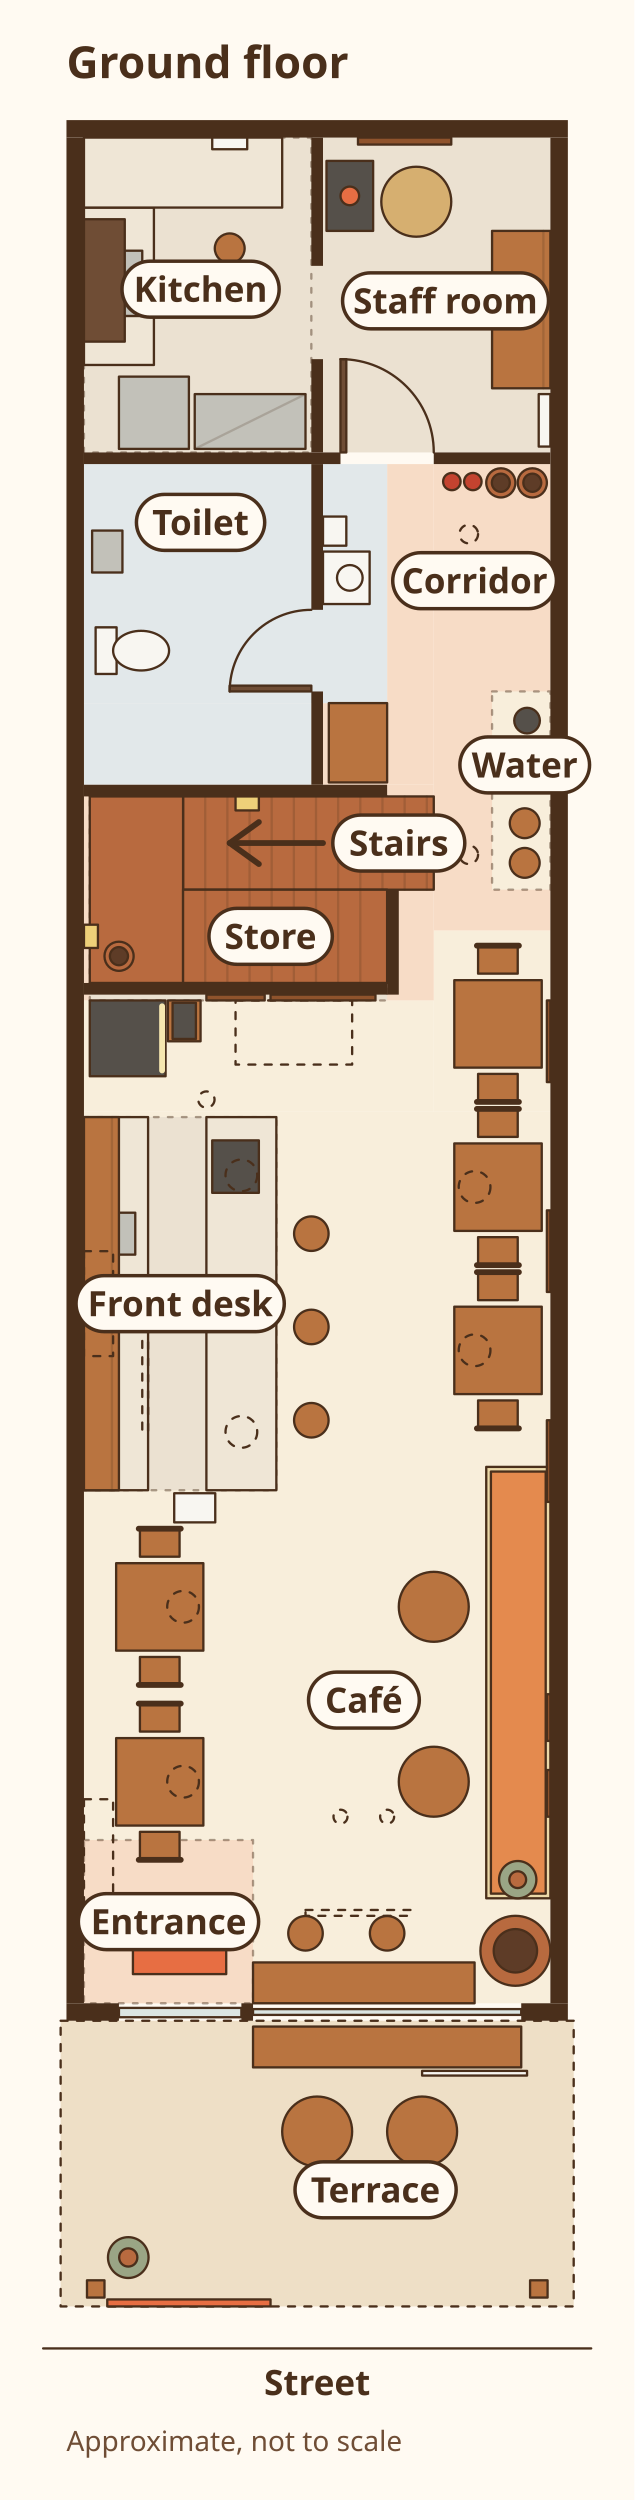
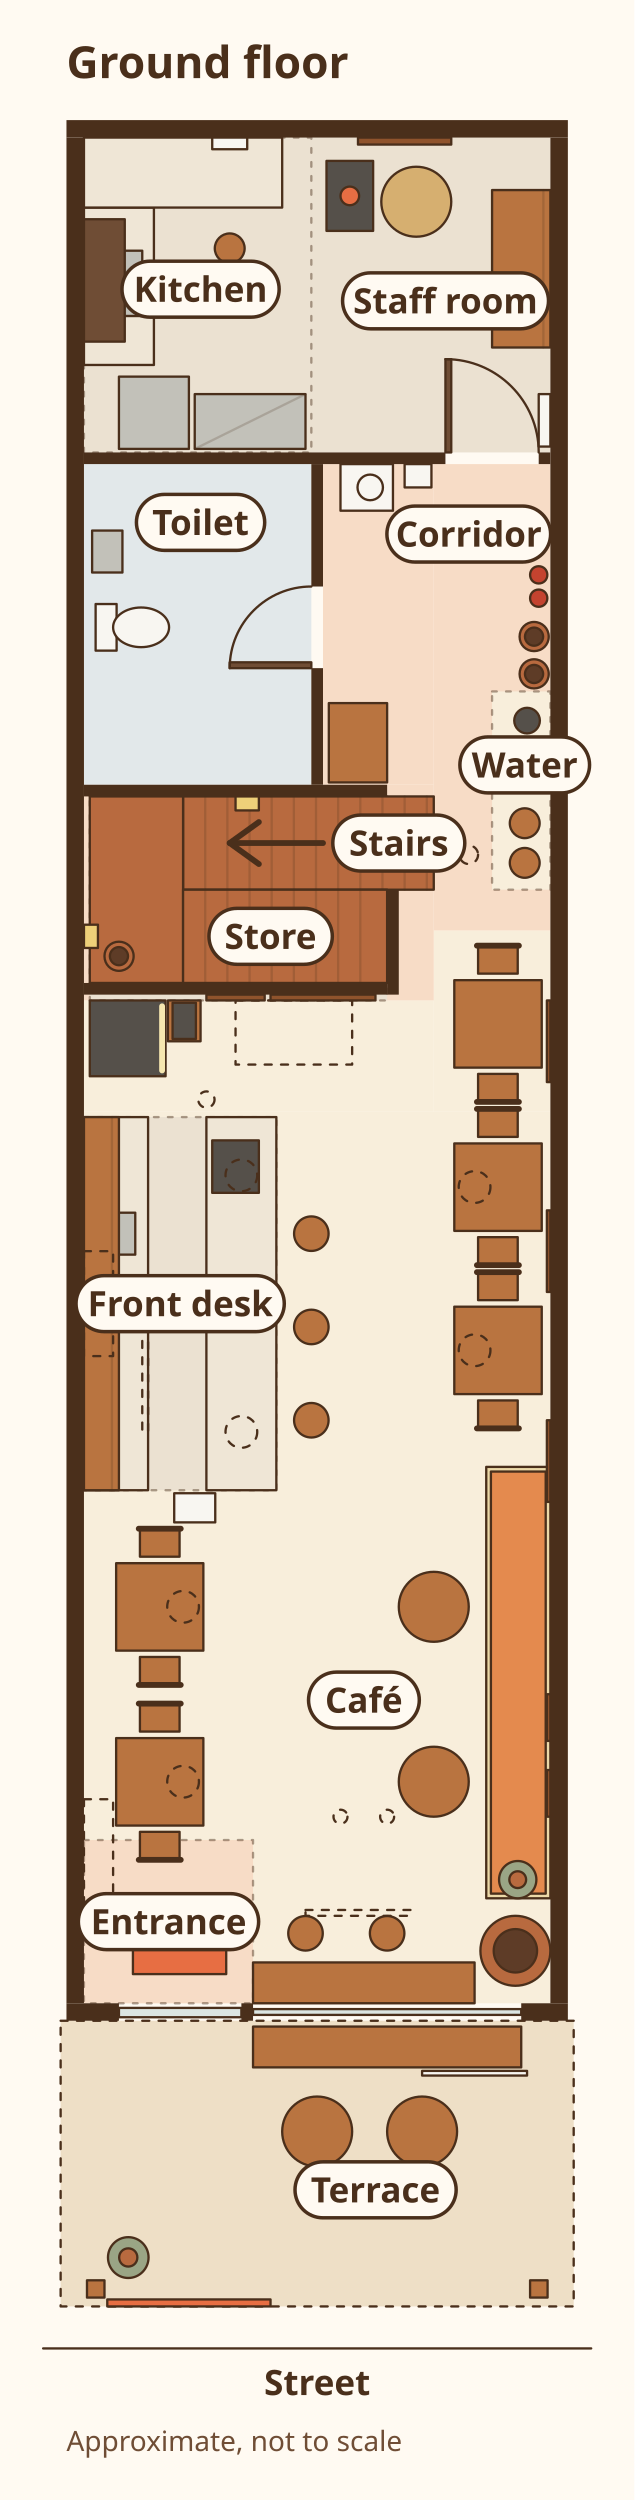
<svg xmlns="http://www.w3.org/2000/svg" class="hj-auto" viewBox="-36 -59 272 1072" width="272" height="1072" role="img" aria-labelledby="title desc">
  <style>.hj-auto{stroke:#4a2f1b;stroke-width:1;stroke-linecap:round;stroke-linejoin:round}.hj-auto path{vector-effect:non-scaling-stroke}.hj-auto text{stroke:none;font-family:Figtree,"Noto Sans Lao",system-ui,sans-serif}.hj-auto .b{fill:none;stroke-width:2.5}.hj-auto .dl{fill:none;stroke-dasharray:3 4}.hj-auto .h{stroke-width:1}.hj-auto .lb{fill:#fffaf2;stroke-width:1.5}.hj-auto .lc{fill:#6f4d35;font-size:12px}.hj-auto .ls{fill:#4a2f1b;font-size:12px;font-weight:600}.hj-auto .lt{fill:#4a2f1b;font-size:19px;font-weight:600}.hj-auto .lx{fill:#4a2f1b;font-size:15px;font-weight:600}.hj-auto .n{fill:none}.hj-auto .ns{stroke:none}.hj-auto .sd{fill:none;stroke-opacity:.45;stroke-dasharray:2 4}.hj-auto .tg{fill:none;stroke-opacity:.2}.hj-auto .wf{fill:#4a2f1b;stroke:none}.hj-auto .bm0{fill:#d6af70}.hj-auto .br0{fill:#6f4d35}.hj-auto .cs0{fill:#e48a4e}.hj-auto .dk0{fill:#55504a}.hj-auto .gl0{fill:#dbe5e2}.hj-auto .ja0{fill:#e76e43}.hj-auto .kfg{stroke:#f6e7b0}.hj-auto .la0{fill:#eed079}.hj-auto .pa0{fill:#fffaf2}.hj-auto .pl0{fill:#ecd9a8}.hj-auto .rd0{fill:#c4432f}.hj-auto .sg0{fill:#9aa585}.hj-auto .sh0{fill:#5e3c27}.hj-auto .sl0{fill:#c2c1b9}.hj-auto .t-outside{fill:#eedfc6}.hj-auto .t-path{fill:#f7dcc6}.hj-auto .t-shared{fill:#f8eedb}.hj-auto .t-staff{fill:#ebe1d1}.hj-auto .t-wash{fill:#e2e8ea}.hj-auto .tc0{fill:#b86a3f}.hj-auto .ti0{fill:#efe6d6}.hj-auto .wd0{fill:#b97440}.hj-auto .wh0{fill:#f8f6f1}.hj-auto .wk0{fill:#8f532c}@media (prefers-color-scheme:dark){.hj-auto{stroke:#dccdb6}.hj-auto .lb{fill:#2c1e13}.hj-auto .lc{fill:#cbb89c}.hj-auto .ls{fill:#f1e4cf}.hj-auto .lt{fill:#f1e4cf}.hj-auto .lx{fill:#f1e4cf}.hj-auto .wf{fill:#dccdb6}.hj-auto .bm0{fill:#806139}.hj-auto .br0{fill:#8a6444}.hj-auto .cs0{fill:#a3582f}.hj-auto .dk0{fill:#29251f}.hj-auto .gl0{fill:#e2b25a}.hj-auto .ja0{fill:#d0623a}.hj-auto .kfg{stroke:#eed079}.hj-auto .la0{fill:#f2d98a}.hj-auto .pa0{fill:#3a2b1f}.hj-auto .pl0{fill:#4a3423}.hj-auto .rd0{fill:#93301f}.hj-auto .sg0{fill:#6f7a60}.hj-auto .sh0{fill:#1b130d}.hj-auto .sl0{fill:#6a6862}.hj-auto .t-outside{fill:#2a221b}.hj-auto .t-path{fill:#40291b}.hj-auto .t-shared{fill:#33281d}.hj-auto .t-staff{fill:#2f271f}.hj-auto .t-wash{fill:#36302b}.hj-auto .tc0{fill:#8f5334}.hj-auto .ti0{fill:#4d4034}.hj-auto .wd0{fill:#7d4526}.hj-auto .wh0{fill:#5f5a54}.hj-auto .wk0{fill:#5e3219}}</style>
  <path class="pa0 ns" d="M-36 -59L236 -59L236 1013L-36 1013Z" />
  <g id="floor-ground" data-floor="ground" data-level="0">
    <g id="area-terrace" data-area="terrace" data-kind="outside">
      <path class="t-outside ns" d="M-10 807.5L210 807.5L210 930L-10 930Z" />
    </g>
    <g id="area-cafe" data-area="cafe" data-kind="shared">
      <path class="t-shared ns" d="M0 417.5L200 417.5L200 800L0 800Z" />
      <path class="t-shared ns" d="M0 370L150 370L150 417.5L0 417.5Z" />
      <path class="t-shared ns" d="M150 340L200 340L200 417.5L150 417.5Z" />
    </g>
    <g id="area-stairs-ground" data-area="stairs-ground" data-kind="path">
      <path class="t-path ns" d="M0 277.5L150 277.5L150 370L0 370Z" />
    </g>
    <g id="area-corridor" data-area="corridor" data-kind="path">
      <path class="t-path ns" d="M150 140L200 140L200 340L150 340Z" />
-       <path class="t-path ns" d="M130 140L150 140L150 277.5L130 277.5Z" />
-       <path class="t-path ns" d="M102.5 242.5L130 242.5L130 277.5L102.5 277.5Z" />
+       <path class="t-path ns" d="M102.5 140L150 140L150 277.5L102.5 277.5Z" />
    </g>
    <g id="area-toilet-ground" data-area="toilet-ground" data-kind="wash">
-       <path class="t-wash ns" d="M0 140L130 140L130 242.5L0 242.5Z" />
-       <path class="t-wash ns" d="M0 242.5L97.5 242.5L97.5 277.5L0 277.5Z" />
+       <path class="t-wash ns" d="M0 140L97.5 140L97.5 277.5L0 277.5Z" />
    </g>
    <g id="area-staff-kitchen" data-area="staff-kitchen" data-kind="staff">
      <path class="t-staff ns" d="M0 0L200 0L200 135L0 135Z" />
    </g>
    <g id="area-entrance" data-area="entrance" data-kind="path" data-parent="cafe">
      <path class="t-path ns" d="M0 730L72.5 730L72.5 800L0 800Z" />
      <path class="sd" d="M0 730L72.5 730L72.5 800L0 800Z" />
    </g>
    <g id="area-desk" data-area="desk" data-kind="staff" data-parent="cafe">
      <path class="t-staff ns" d="M0 420L82.5 420L82.5 580L0 580Z" />
      <path class="sd" d="M0 420L82.5 420L82.5 580L0 580Z" />
    </g>
    <g id="area-store-stairs" data-area="store-stairs" data-kind="staff" data-parent="stairs-ground">
      <path class="t-staff ns" d="M2.5 282.5L130 282.5L130 370L2.5 370Z" />
      <path class="sd" d="M2.5 282.5L130 282.5L130 370L2.5 370Z" />
    </g>
    <g id="area-water" data-area="water" data-kind="shared" data-parent="corridor">
      <path class="t-shared ns" d="M175 237.5L200 237.5L200 322.5L175 322.5Z" />
      <path class="sd" d="M175 237.5L200 237.5L200 322.5L175 322.5Z" />
    </g>
    <g id="area-kitchen" data-area="kitchen" data-kind="staff" data-parent="staff-kitchen">
      <path class="t-staff ns" d="M0 0L97.5 0L97.5 135L0 135Z" />
      <path class="sd" d="M0 0L97.5 0L97.5 135L0 135Z" />
    </g>
    <g id="fx-door-front" data-fixture="door" data-area="entrance" data-room="cafe">
      <path class="gl0" d="M15 802L67.5 802L67.5 806L15 806Z" />
    </g>
    <g id="fx-window-front" data-fixture="window" data-area="cafe" data-room="cafe">
      <path class="gl0" d="M72.5 802.5L187.5 802.5L187.5 805L72.5 805Z" />
    </g>
    <g id="fx-post-left" data-fixture="post" data-area="terrace" data-room="terrace">
      <path class="wd0" d="M1.3 918.8L8.8 918.8L8.8 926.2L1.3 926.2Z" />
    </g>
    <g id="fx-post-right" data-fixture="post" data-area="terrace" data-room="terrace">
      <path class="wd0" d="M191.3 918.8L198.8 918.8L198.8 926.2L191.3 926.2Z" />
    </g>
    <g id="fx-bench-terrace" data-fixture="bench" data-area="terrace" data-room="terrace">
      <path class="wd0" d="M72.5 810L187.5 810L187.5 827.5L72.5 827.5Z" />
    </g>
    <g id="fx-table-terrace-1" data-fixture="table-small-round" data-area="terrace" data-room="terrace">
      <path class="wd0" d="M115 855C115 863.3 108.3 870 100 870C91.7 870 85 863.3 85 855C85 846.7 91.7 840 100 840C108.3 840 115 846.7 115 855Z" />
    </g>
    <g id="fx-table-terrace-2" data-fixture="table-small-round" data-area="terrace" data-room="terrace">
      <path class="wd0" d="M160 855C160 863.3 153.3 870 145 870C136.7 870 130 863.3 130 855C130 846.7 136.7 840 145 840C153.3 840 160 846.7 160 855Z" />
    </g>
    <g id="fx-plant-terrace" data-fixture="plant" data-area="terrace" data-room="terrace">
      <path class="sg0" d="M27.7 909C27.7 913.8 23.8 917.8 19 917.8C14.2 917.8 10.3 913.8 10.3 909C10.3 904.2 14.2 900.3 19 900.3C23.8 900.3 27.7 904.2 27.7 909Z" />
      <path class="tc0" d="M22.9 909C22.9 911.2 21.2 912.9 19 912.9C16.8 912.9 15.1 911.2 15.1 909C15.1 906.8 16.8 905.1 19 905.1C21.2 905.1 22.9 906.8 22.9 909Z" />
    </g>
    <g id="fx-doormat" data-fixture="doormat" data-area="entrance" data-room="cafe">
      <path class="ja0" d="M21 762.5L61 762.5L61 787.5L21 787.5Z" />
      <path class="tg" d="M21 775L61 775" />
    </g>
    <g id="fx-window-ledge" data-fixture="window-ledge" data-area="cafe" data-room="cafe">
      <path class="wd0" d="M72.5 782.5L167.5 782.5L167.5 800L72.5 800Z" />
    </g>
    <g id="fx-stool-window-1" data-fixture="stool-low" data-area="cafe" data-room="cafe">
      <path class="wd0" d="M102.4 770C102.4 774.1 99.1 777.4 95 777.4C90.9 777.4 87.6 774.1 87.6 770C87.6 765.9 90.9 762.6 95 762.6C99.1 762.6 102.4 765.9 102.4 770Z" />
    </g>
    <g id="fx-stool-window-2" data-fixture="stool-low" data-area="cafe" data-room="cafe">
      <path class="wd0" d="M137.4 770C137.4 774.1 134.1 777.4 130 777.4C125.9 777.4 122.6 774.1 122.6 770C122.6 765.9 125.9 762.6 130 762.6C134.1 762.6 137.4 765.9 137.4 770Z" />
    </g>
    <g id="fx-table-1" data-fixture="table" data-area="cafe" data-room="cafe">
      <path class="wd0" d="M13.8 686.3L51.2 686.3L51.2 723.8L13.8 723.8Z" />
    </g>
    <g id="fx-table-2" data-fixture="table" data-area="cafe" data-room="cafe">
      <path class="wd0" d="M13.8 611.3L51.2 611.3L51.2 648.8L13.8 648.8Z" />
    </g>
    <g id="fx-table-3" data-fixture="table" data-area="cafe" data-room="cafe">
      <path class="wd0" d="M158.8 501.3L196.3 501.3L196.3 538.8L158.8 538.8Z" />
    </g>
    <g id="fx-table-4" data-fixture="table" data-area="cafe" data-room="cafe">
      <path class="wd0" d="M158.8 431.3L196.3 431.3L196.3 468.8L158.8 468.8Z" />
    </g>
    <g id="fx-table-5" data-fixture="table" data-area="cafe" data-room="cafe">
      <path class="wd0" d="M158.8 361.3L196.3 361.3L196.3 398.8L158.8 398.8Z" />
    </g>
    <g id="fx-chair-1" data-fixture="chair" data-area="cafe" data-room="cafe">
      <path class="wd0" d="M24 726.5L41 726.5L41 738.5L24 738.5Z" />
      <path class="b n" d="M23.5 738.5L41.5 738.5" />
    </g>
    <g id="fx-chair-2" data-fixture="chair" data-area="cafe" data-room="cafe">
      <path class="wd0" d="M24 671.5L41 671.5L41 683.5L24 683.5Z" />
      <path class="b n" d="M23.5 671.5L41.5 671.5" />
    </g>
    <g id="fx-chair-3" data-fixture="chair" data-area="cafe" data-room="cafe">
      <path class="wd0" d="M24 651.5L41 651.5L41 663.5L24 663.5Z" />
      <path class="b n" d="M23.5 663.5L41.5 663.5" />
    </g>
    <g id="fx-chair-4" data-fixture="chair" data-area="cafe" data-room="cafe">
      <path class="wd0" d="M24 596.5L41 596.5L41 608.5L24 608.5Z" />
      <path class="b n" d="M23.5 596.5L41.5 596.5" />
    </g>
    <g id="fx-chair-5" data-fixture="chair" data-area="cafe" data-room="cafe">
      <path class="wd0" d="M169 541.5L186 541.5L186 553.5L169 553.5Z" />
      <path class="b n" d="M168.5 553.5L186.5 553.5" />
    </g>
    <g id="fx-chair-6" data-fixture="chair" data-area="cafe" data-room="cafe">
      <path class="wd0" d="M169 486.5L186 486.5L186 498.5L169 498.5Z" />
      <path class="b n" d="M168.5 486.5L186.5 486.5" />
    </g>
    <g id="fx-chair-7" data-fixture="chair" data-area="cafe" data-room="cafe">
      <path class="wd0" d="M169 471.5L186 471.5L186 483.5L169 483.5Z" />
      <path class="b n" d="M168.5 483.5L186.5 483.5" />
    </g>
    <g id="fx-chair-8" data-fixture="chair" data-area="cafe" data-room="cafe">
      <path class="wd0" d="M169 416.5L186 416.5L186 428.5L169 428.5Z" />
      <path class="b n" d="M168.5 416.5L186.5 416.5" />
    </g>
    <g id="fx-chair-9" data-fixture="chair" data-area="cafe" data-room="cafe">
      <path class="wd0" d="M169 401.5L186 401.5L186 413.5L169 413.5Z" />
      <path class="b n" d="M168.5 413.5L186.5 413.5" />
    </g>
    <g id="fx-chair-10" data-fixture="chair" data-area="cafe" data-room="cafe">
      <path class="wd0" d="M169 346.5L186 346.5L186 358.5L169 358.5Z" />
      <path class="b n" d="M168.5 346.5L186.5 346.5" />
    </g>
    <g id="fx-bench-seat" data-fixture="bench-seat" data-area="cafe" data-room="cafe">
      <path class="pl0" d="M172.5 570L200 570L200 755L172.5 755Z" />
      <path class="cs0" d="M174.5 572L198 572L198 753L174.5 753Z" />
    </g>
    <g id="fx-table-tall-1" data-fixture="table-tall-round" data-area="cafe" data-room="cafe">
      <path class="wd0" d="M165 705C165 713.3 158.3 720 150 720C141.7 720 135 713.3 135 705C135 696.7 141.7 690 150 690C158.3 690 165 696.7 165 705Z" />
    </g>
    <g id="fx-table-tall-2" data-fixture="table-tall-round" data-area="cafe" data-room="cafe">
      <path class="wd0" d="M165 630C165 638.3 158.3 645 150 645C141.7 645 135 638.3 135 630C135 621.7 141.7 615 150 615C158.3 615 165 621.7 165 630Z" />
    </g>
    <g id="fx-jar-big" data-fixture="jar-big" data-area="cafe" data-room="cafe">
      <path class="tc0" d="M200 777.5C200 785.8 193.3 792.5 185 792.5C176.7 792.5 170 785.8 170 777.5C170 769.2 176.7 762.5 185 762.5C193.3 762.5 200 769.2 200 777.5Z" />
      <path class="sh0" d="M194.3 777.5C194.3 782.6 190.1 786.8 185 786.8C179.9 786.8 175.7 782.6 175.7 777.5C175.7 772.4 179.9 768.2 185 768.2C190.1 768.2 194.3 772.4 194.3 777.5Z" />
    </g>
    <g id="fx-plant-cafe" data-fixture="plant" data-area="cafe" data-room="cafe">
      <path class="sg0" d="M194 747C194 751.4 190.4 755 186 755C181.6 755 178 751.4 178 747C178 742.6 181.6 739 186 739C190.4 739 194 742.6 194 747Z" />
      <path class="tc0" d="M189.6 747C189.6 749 188 750.6 186 750.6C184 750.6 182.4 749 182.4 747C182.4 745 184 743.4 186 743.4C188 743.4 189.6 745 189.6 747Z" />
    </g>
    <g id="fx-counter" data-fixture="counter" data-area="desk" data-room="cafe">
      <path class="ti0" d="M52.5 420L82.5 420L82.5 580L52.5 580Z" />
    </g>
    <g id="fx-back-counter" data-fixture="back-counter" data-area="desk" data-room="cafe">
      <path class="ti0" d="M0 420L27.5 420L27.5 580L0 580Z" />
    </g>
    <g id="fx-sink-bar" data-fixture="sink" data-area="desk" data-room="cafe">
      <path class="sl0" d="M6 461L22 461L22 479L6 479Z" />
    </g>
    <g id="fx-coffee-machine" data-fixture="coffee-machine" data-area="desk" data-room="cafe">
      <path class="dk0" d="M55 430L75 430L75 452.5L55 452.5Z" />
    </g>
    <g id="fx-shelves" data-fixture="shelves" data-area="desk" data-room="cafe">
      <path class="wd0" d="M0 420L15 420L15 580L0 580Z" />
      <path class="tg" d="M12 580L12 420" />
    </g>
    <g id="fx-stool-bar-1" data-fixture="stool-bar" data-area="cafe" data-room="cafe">
      <path class="wd0" d="M104.9 550C104.9 554.1 101.6 557.4 97.5 557.4C93.4 557.4 90.1 554.1 90.1 550C90.1 545.9 93.4 542.6 97.5 542.6C101.6 542.6 104.9 545.9 104.9 550Z" />
    </g>
    <g id="fx-stool-bar-2" data-fixture="stool-bar" data-area="cafe" data-room="cafe">
      <path class="wd0" d="M104.9 510C104.9 514.1 101.6 517.4 97.5 517.4C93.4 517.4 90.1 514.1 90.1 510C90.1 505.9 93.4 502.6 97.5 502.6C101.6 502.6 104.9 505.9 104.9 510Z" />
    </g>
    <g id="fx-stool-bar-3" data-fixture="stool-bar" data-area="cafe" data-room="cafe">
      <path class="wd0" d="M104.9 470C104.9 474.1 101.6 477.4 97.5 477.4C93.4 477.4 90.1 474.1 90.1 470C90.1 465.9 93.4 462.6 97.5 462.6C101.6 462.6 104.9 465.9 104.9 470Z" />
    </g>
    <g id="fx-fridge-drinks" data-fixture="fridge-drinks" data-area="cafe" data-room="cafe">
      <path class="dk0" d="M2.5 370L35 370L35 402.5L2.5 402.5Z" />
      <path class="b n kfg" d="M33.5 400L33.5 372.5" />
    </g>
    <g id="fx-printer" data-fixture="printer" data-area="cafe" data-room="cafe">
      <path class="wd0" d="M36 370L50 370L50 387.5L36 387.5Z" />
      <path class="dk0" d="M38 371L48 371L48 386.5L38 386.5Z" />
    </g>
    <g id="fx-dehumidifier" data-fixture="dehumidifier" data-area="cafe" data-room="cafe">
      <path class="wh0" d="M38.7 581.3L56.3 581.3L56.3 593.8L38.7 593.8Z" />
    </g>
    <g id="fx-luggage-space" data-fixture="luggage-space" data-area="cafe" data-room="cafe">
      <path class="dl" d="M65 370L115 370L115 397.5L65 397.5Z" />
    </g>
    <g id="fx-stairs-up" data-fixture="stairs" data-area="stairs-ground" data-room="stairs-ground">
      <path class="tc0" d="M42.5 282.5L150 282.5L150 322.5L42.5 322.5Z" />
      <path class="tg" d="M52 322.5L52 282.5M61.5 322.5L61.5 282.5M71 322.5L71 282.5M80.5 322.5L80.5 282.5M90 322.5L90 282.5M99.5 322.5L99.5 282.5M109 322.5L109 282.5M118.5 322.5L118.5 282.5M128 322.5L128 282.5M137.5 322.5L137.5 282.5M147 322.5L147 282.5" />
      <path class="b n" d="M102.5 302.5L62.5 302.5" />
      <path class="b n" d="M75 311.5L62.5 302.5L75 293.5" />
      <text class="ls" x="120" y="306.4" text-anchor="middle" textLength="13.2" lengthAdjust="spacingAndGlyphs">Up</text>
    </g>
    <g id="fx-stairs-landing" data-fixture="stairs" data-area="stairs-ground" data-room="stairs-ground">
      <path class="tc0" d="M2.5 282.5L42.5 282.5L42.5 362.5L2.5 362.5Z" />
    </g>
    <g id="fx-stairs-up-2" data-fixture="stairs" data-area="stairs-ground" data-room="stairs-ground">
      <path class="tc0" d="M42.5 322.5L130 322.5L130 362.5L42.5 362.5Z" />
      <path class="tg" d="M52 362.5L52 322.5M61.5 362.5L61.5 322.5M71 362.5L71 322.5M80.5 362.5L80.5 322.5M90 362.5L90 322.5M99.5 362.5L99.5 322.5M109 362.5L109 322.5M118.5 362.5L118.5 322.5" />
    </g>
    <g id="fx-door-store" data-fixture="door-panel" data-label="Staff Only" data-area="store-stairs" data-room="stairs-ground">
      <path class="wk0" d="M52.5 367.5L77.5 367.5L77.5 370L52.5 370Z" />
    </g>
    <g id="fx-doors-store" data-fixture="door-panel" data-area="store-stairs" data-room="stairs-ground">
      <path class="wk0" d="M80 367.5L125 367.5L125 370L80 370Z" />
    </g>
    <g id="fx-cupboard-corridor" data-fixture="cupboard" data-area="corridor" data-room="corridor">
      <path class="wd0" d="M105 242.5L130 242.5L130 276.5L105 276.5Z" />
    </g>
    <g id="fx-water-dispenser" data-fixture="water-dispenser" data-area="water" data-room="corridor">
      <path class="sl0" d="M180.3 260.3L197.7 260.3L197.7 277.8L180.3 277.8Z" />
      <path class="bm0" d="M196 269C196 272.9 192.9 276 189 276C185.1 276 182 272.9 182 269C182 265.1 185.1 262 189 262C192.9 262 196 265.1 196 269Z" />
    </g>
    <g id="fx-stool-water-1" data-fixture="stool-low" data-area="water" data-room="corridor">
      <path class="wd0" d="M195.4 311C195.4 314.5 192.5 317.4 189 317.4C185.5 317.4 182.6 314.5 182.6 311C182.6 307.5 185.5 304.6 189 304.6C192.5 304.6 195.4 307.5 195.4 311Z" />
    </g>
    <g id="fx-stool-water-2" data-fixture="stool-low" data-area="water" data-room="corridor">
      <path class="wd0" d="M195.4 294C195.4 297.5 192.5 300.4 189 300.4C185.5 300.4 182.6 297.5 182.6 294C182.6 290.5 185.5 287.6 189 287.6C192.5 287.6 195.4 290.5 195.4 294Z" />
    </g>
    <g id="fx-bin-water" data-fixture="bin" data-area="water" data-room="corridor">
      <path class="dk0" d="M195.5 250C195.5 253 193 255.5 190 255.5C187 255.5 184.5 253 184.5 250C184.5 247 187 244.5 190 244.5C193 244.5 195.5 247 195.5 250Z" />
    </g>
+     <g id="fx-jar-clay-1" data-fixture="jar-clay" data-area="corridor" data-room="corridor">
+       <path class="tc0" d="M199.3 230C199.3 233.5 196.5 236.2 193 236.2C189.5 236.2 186.8 233.5 186.8 230C186.8 226.5 189.5 223.7 193 223.7C196.5 223.7 199.3 226.5 199.3 230Z" />
+       <path class="sh0" d="M196.9 230C196.9 232.1 195.1 233.9 193 233.9C190.9 233.9 189.1 232.1 189.1 230C189.1 227.9 190.9 226.1 193 226.1C195.1 226.1 196.9 227.9 196.9 230Z" />
+     </g>
+     <g id="fx-jar-clay-2" data-fixture="jar-clay" data-area="corridor" data-room="corridor">
+       <path class="tc0" d="M199.3 214C199.3 217.5 196.5 220.2 193 220.2C189.5 220.2 186.8 217.5 186.8 214C186.8 210.5 189.5 207.7 193 207.7C196.5 207.7 199.3 210.5 199.3 214Z" />
+       <path class="sh0" d="M196.9 214C196.9 216.1 195.1 217.9 193 217.9C190.9 217.9 189.1 216.1 189.1 214C189.1 211.9 190.9 210.1 193 210.1C195.1 210.1 196.9 211.9 196.9 214Z" />
+     </g>
    <g id="fx-extinguisher-1" data-fixture="extinguisher" data-area="corridor" data-room="corridor">
-       <path class="rd0" d="M161.5 147.5C161.5 149.6 159.8 151.2 157.8 151.2C155.7 151.2 154 149.6 154 147.5C154 145.4 155.7 143.8 157.8 143.8C159.8 143.8 161.5 145.4 161.5 147.5Z" />
+       <path class="rd0" d="M198.7 197.5C198.7 199.6 197.1 201.2 195 201.2C192.9 201.2 191.3 199.6 191.3 197.5C191.3 195.4 192.9 193.8 195 193.8C197.1 193.8 198.7 195.4 198.7 197.5Z" />
    </g>
    <g id="fx-extinguisher-2" data-fixture="extinguisher" data-area="corridor" data-room="corridor">
-       <path class="rd0" d="M170.5 147.5C170.5 149.6 168.8 151.2 166.8 151.2C164.7 151.2 163 149.6 163 147.5C163 145.4 164.7 143.8 166.8 143.8C168.8 143.8 170.5 145.4 170.5 147.5Z" />
-     </g>
-     <g id="fx-jar-clay-1" data-fixture="jar-clay" data-area="corridor" data-room="corridor">
-       <path class="tc0" d="M185 148C185 151.5 182.2 154.3 178.8 154.3C175.3 154.3 172.5 151.5 172.5 148C172.5 144.5 175.3 141.8 178.8 141.8C182.2 141.8 185 144.5 185 148Z" />
-       <path class="sh0" d="M182.6 148C182.6 150.1 180.9 151.9 178.8 151.9C176.6 151.9 174.9 150.1 174.9 148C174.9 145.9 176.6 144.1 178.8 144.1C180.9 144.1 182.6 145.9 182.6 148Z" />
-     </g>
-     <g id="fx-jar-clay-2" data-fixture="jar-clay" data-area="corridor" data-room="corridor">
-       <path class="tc0" d="M198.5 148C198.5 151.5 195.7 154.3 192.3 154.3C188.8 154.3 186 151.5 186 148C186 144.5 188.8 141.8 192.3 141.8C195.7 141.8 198.5 144.5 198.5 148Z" />
-       <path class="sh0" d="M196.1 148C196.1 150.1 194.4 151.9 192.3 151.9C190.1 151.9 188.4 150.1 188.4 148C188.4 145.9 190.1 144.1 192.3 144.1C194.4 144.1 196.1 145.9 196.1 148Z" />
-     </g>
-     <g id="fx-toilet-ground" data-fixture="toilet" data-area="toilet-ground" data-room="toilet-ground" data-confirmed="false">
-       <path class="wh0" d="M5 210L14 210L14 230L5 230Z" />
-       <path class="wh0" d="M36.5 220C36.5 215.3 31.1 211.5 24.5 211.5C17.9 211.5 12.5 215.3 12.5 220C12.5 224.7 17.9 228.5 24.5 228.5C31.1 228.5 36.5 224.7 36.5 220Z" />
-     </g>
-     <g id="fx-sink-toilet" data-fixture="sink-small" data-area="toilet-ground" data-room="toilet-ground" data-confirmed="false">
+       <path class="rd0" d="M198.7 187.5C198.7 189.6 197.1 191.2 195 191.2C192.9 191.2 191.3 189.6 191.3 187.5C191.3 185.4 192.9 183.8 195 183.8C197.1 183.8 198.7 185.4 198.7 187.5Z" />
+     </g>
+     <g id="fx-toilet-ground" data-fixture="toilet" data-area="toilet-ground" data-room="toilet-ground">
+       <path class="wh0" d="M5 200L14 200L14 220L5 220Z" />
+       <path class="wh0" d="M36.5 210C36.5 205.3 31.1 201.5 24.5 201.5C17.9 201.5 12.5 205.3 12.5 210C12.5 214.7 17.9 218.5 24.5 218.5C31.1 218.5 36.5 214.7 36.5 210Z" />
+     </g>
+     <g id="fx-sink-toilet" data-fixture="sink-small" data-area="toilet-ground" data-room="toilet-ground">
      <path class="sl0" d="M3.5 168.5L16.5 168.5L16.5 186.5L3.5 186.5Z" />
    </g>
    <g id="fx-door-toilet" data-fixture="door-leaf" data-label="Toilet" data-area="toilet-ground" data-room="toilet-ground">
-       <path class="br0" d="M62.5 235L97.5 235L97.5 237.5L62.5 237.5Z" />
-       <path class="h n" d="M62.5 237.5C62.5 218.2 78.2 202.5 97.5 202.5" />
-     </g>
-     <g id="fx-basin-corridor" data-fixture="basin" data-area="toilet-ground" data-room="toilet-ground">
-       <path class="wh0" d="M102.5 177.5L122.5 177.5L122.5 200L102.5 200Z" />
-       <path class="h n" d="M119.5 188.8C119.5 191.8 117 194.3 114 194.3C111 194.3 108.5 191.8 108.5 188.8C108.5 185.7 111 183.3 114 183.3C117 183.3 119.5 185.7 119.5 188.8Z" />
-     </g>
-     <g id="fx-hand-dryer-ground" data-fixture="hand-dryer" data-area="toilet-ground" data-room="toilet-ground">
-       <path class="wh0" d="M102.5 162.5L112.5 162.5L112.5 175L102.5 175Z" />
+       <path class="br0" d="M62.5 225L97.5 225L97.5 227.5L62.5 227.5Z" />
+       <path class="h n" d="M62.5 227.5C62.5 208.2 78.2 192.5 97.5 192.5" />
+     </g>
+     <g id="fx-basin-corridor" data-fixture="basin" data-area="corridor" data-room="corridor">
+       <path class="wh0" d="M110 140L132.5 140L132.5 160L110 160Z" />
+       <path class="h n" d="M128.2 150C128.2 153 125.8 155.5 122.7 155.5C119.7 155.5 117.3 153 117.3 150C117.3 147 119.7 144.5 122.7 144.5C125.8 144.5 128.2 147 128.2 150Z" />
+     </g>
+     <g id="fx-hand-dryer-ground" data-fixture="hand-dryer" data-area="corridor" data-room="corridor">
+       <path class="wh0" d="M137.5 140L149 140L149 150L137.5 150Z" />
    </g>
    <g id="fx-door-staff" data-fixture="door-leaf" data-label="Staff Only" data-area="staff-kitchen" data-room="staff-kitchen">
-       <path class="br0" d="M110 95L112.5 95L112.5 135L110 135Z" />
-       <path class="h n" d="M110 95C132.1 95 150 112.9 150 135" />
+       <path class="br0" d="M155 95L157.5 95L157.5 135L155 135Z" />
+       <path class="h n" d="M155 95C177.1 95 195 112.9 195 135" />
    </g>
    <g id="fx-staff-lockers" data-fixture="staff-lockers" data-area="staff-kitchen" data-room="staff-kitchen">
-       <path class="wd0" d="M175 40L200 40L200 107.5L175 107.5Z" />
-       <path class="tg" d="M197 107.5L197 40" />
+       <path class="wd0" d="M175 22.5L200 22.5L200 90L175 90Z" />
+       <path class="tg" d="M197 90L197 22.5" />
    </g>
    <g id="fx-water-tank" data-fixture="water-tank" data-area="staff-kitchen" data-room="staff-kitchen">
      <path class="bm0" d="M157.5 27.5C157.5 35.8 150.8 42.5 142.5 42.5C134.2 42.5 127.5 35.8 127.5 27.5C127.5 19.2 134.2 12.5 142.5 12.5C150.8 12.5 157.5 19.2 157.5 27.5Z" />
    </g>
    <g id="fx-shrine" data-fixture="shrine" data-area="staff-kitchen" data-room="staff-kitchen">
      <path class="dk0" d="M104 10L124 10L124 40L104 40Z" />
      <path class="ja0" d="M118 25C118 27.2 116.2 29 114 29C111.8 29 110 27.2 110 25C110 22.8 111.8 21 114 21C116.2 21 118 22.8 118 25Z" />
    </g>
    <g id="fx-lattice-door" data-fixture="lattice-door" data-area="staff-kitchen" data-room="staff-kitchen">
      <path class="wk0" d="M117.5 0L157.5 0L157.5 3L117.5 3Z" />
    </g>
    <g id="fx-rack-kitchen" data-fixture="rack" data-area="kitchen" data-room="staff-kitchen">
      <path class="sl0" d="M47.5 110L95 110L95 133.5L47.5 133.5Z" />
      <path class="tg" d="M47.5 133.5L95 110" />
    </g>
    <g id="fx-fridge-kitchen" data-fixture="fridge" data-area="kitchen" data-room="staff-kitchen">
      <path class="sl0" d="M15 102.5L45 102.5L45 133.5L15 133.5Z" />
    </g>
    <g id="fx-kitchen-counter" data-fixture="kitchen-counter" data-area="kitchen" data-room="staff-kitchen">
      <path class="ti0" d="M0 30L30 30L30 97.5L0 97.5Z" />
    </g>
    <g id="fx-sink-kitchen" data-fixture="sink" data-area="kitchen" data-room="staff-kitchen">
      <path class="sl0" d="M5 48.5L25 48.5L25 76.5L5 76.5Z" />
    </g>
    <g id="fx-kitchen-counter-back" data-fixture="kitchen-counter" data-area="kitchen" data-room="staff-kitchen">
      <path class="ti0" d="M0 0L85 0L85 30L0 30Z" />
    </g>
    <g id="fx-cupboard-kitchen" data-fixture="cupboard" data-area="kitchen" data-room="staff-kitchen">
      <path class="br0" d="M0 35L17.5 35L17.5 87.5L0 87.5Z" />
    </g>
    <g id="fx-stool-kitchen-1" data-fixture="stool-low" data-area="kitchen" data-room="staff-kitchen">
      <path class="wd0" d="M63.9 70C63.9 73.5 61 76.4 57.5 76.4C54 76.4 51.1 73.5 51.1 70C51.1 66.5 54 63.6 57.5 63.6C61 63.6 63.9 66.5 63.9 70Z" />
    </g>
    <g id="fx-stool-kitchen-2" data-fixture="stool-low" data-area="kitchen" data-room="staff-kitchen">
      <path class="wd0" d="M68.9 47.5C68.9 51 66 53.9 62.5 53.9C59 53.9 56.1 51 56.1 47.5C56.1 44 59 41.1 62.5 41.1C66 41.1 68.9 44 68.9 47.5Z" />
    </g>
    <g id="fx-awning" data-fixture="awning" data-area="terrace" data-room="terrace">
      <path class="dl" d="M-10 807.5L210 807.5L210 930L-10 930Z" />
    </g>
    <g id="fx-sign-hostel" data-fixture="sign-hostel" data-area="terrace" data-room="terrace">
      <path class="ja0" d="M10 927L80 927L80 930L10 930Z" />
    </g>
    <g id="fx-sign-hanging" data-fixture="sign-hanging" data-label="House of Jars" data-area="terrace" data-room="terrace">
      <path class="wh0" d="M145 829L190 829L190 831L145 831Z" />
    </g>
    <g id="fx-ac-cafe-1" data-fixture="ac-indoor" data-area="cafe" data-room="cafe">
      <path class="dl" d="M0 712.5L12.5 712.5L12.5 757.5L0 757.5Z" />
    </g>
    <g id="fx-ac-cafe-2" data-fixture="ac-indoor" data-area="cafe" data-room="cafe">
      <path class="dl" d="M0 477.5L12.5 477.5L12.5 522.5L0 522.5Z" />
    </g>
    <g id="fx-pendant-1" data-fixture="pendant-lamp" data-area="cafe" data-room="cafe" data-confirmed="false">
      <path class="dl" d="M49.3 705C49.3 708.8 46.3 711.8 42.5 711.8C38.7 711.8 35.7 708.8 35.7 705C35.7 701.2 38.7 698.2 42.5 698.2C46.3 698.2 49.3 701.2 49.3 705Z" />
    </g>
    <g id="fx-pendant-2" data-fixture="pendant-lamp" data-area="cafe" data-room="cafe" data-confirmed="false">
      <path class="dl" d="M49.3 630C49.3 633.8 46.3 636.8 42.5 636.8C38.7 636.8 35.7 633.8 35.7 630C35.7 626.2 38.7 623.2 42.5 623.2C46.3 623.2 49.3 626.2 49.3 630Z" />
    </g>
    <g id="fx-pendant-3" data-fixture="pendant-lamp" data-area="cafe" data-room="cafe" data-confirmed="false">
      <path class="dl" d="M74.3 555C74.3 558.8 71.3 561.8 67.5 561.8C63.7 561.8 60.7 558.8 60.7 555C60.7 551.2 63.7 548.2 67.5 548.2C71.3 548.2 74.3 551.2 74.3 555Z" />
    </g>
    <g id="fx-pendant-4" data-fixture="pendant-lamp" data-area="cafe" data-room="cafe" data-confirmed="false">
      <path class="dl" d="M74.3 500C74.3 503.8 71.3 506.8 67.5 506.8C63.7 506.8 60.7 503.8 60.7 500C60.7 496.2 63.7 493.2 67.5 493.2C71.3 493.2 74.3 496.2 74.3 500Z" />
    </g>
    <g id="fx-pendant-5" data-fixture="pendant-lamp" data-area="cafe" data-room="cafe" data-confirmed="false">
      <path class="dl" d="M74.3 445C74.3 448.8 71.3 451.8 67.5 451.8C63.7 451.8 60.7 448.8 60.7 445C60.7 441.2 63.7 438.2 67.5 438.2C71.3 438.2 74.3 441.2 74.3 445Z" />
    </g>
    <g id="fx-pendant-6" data-fixture="pendant-lamp" data-area="cafe" data-room="cafe" data-confirmed="false">
      <path class="dl" d="M174.3 520C174.3 523.8 171.3 526.8 167.5 526.8C163.7 526.8 160.7 523.8 160.7 520C160.7 516.2 163.7 513.2 167.5 513.2C171.3 513.2 174.3 516.2 174.3 520Z" />
    </g>
    <g id="fx-pendant-7" data-fixture="pendant-lamp" data-area="cafe" data-room="cafe" data-confirmed="false">
      <path class="dl" d="M174.3 450C174.3 453.8 171.3 456.8 167.5 456.8C163.7 456.8 160.7 453.8 160.7 450C160.7 446.2 163.7 443.2 167.5 443.2C171.3 443.2 174.3 446.2 174.3 450Z" />
    </g>
    <g id="fx-downlight-cafe-1" data-fixture="ceiling-light" data-area="cafe" data-room="cafe" data-confirmed="false">
      <path class="dl" d="M113 720C113 721.7 111.7 723 110 723C108.3 723 107 721.7 107 720C107 718.3 108.3 717 110 717C111.7 717 113 718.3 113 720Z" />
    </g>
    <g id="fx-downlight-cafe-2" data-fixture="ceiling-light" data-area="cafe" data-room="cafe" data-confirmed="false">
      <path class="dl" d="M133 720C133 721.7 131.7 723 130 723C128.3 723 127 721.7 127 720C127 718.3 128.3 717 130 717C131.7 717 133 718.3 133 720Z" />
    </g>
    <g id="fx-downlight-cafe-3" data-fixture="ceiling-light" data-area="cafe" data-room="cafe" data-confirmed="false">
      <path class="dl" d="M56 412.5C56 414.4 54.4 416 52.5 416C50.6 416 49 414.4 49 412.5C49 410.6 50.6 409 52.5 409C54.4 409 56 410.6 56 412.5Z" />
    </g>
    <g id="fx-track-front" data-fixture="track-light" data-area="cafe" data-room="cafe">
      <path class="dl" d="M95 760L140 760L140 762.5L95 762.5Z" />
    </g>
    <g id="fx-track-shelves" data-fixture="track-light" data-area="desk" data-room="cafe">
      <path class="dl" d="M25 505L27.5 505L27.5 555L25 555Z" />
    </g>
    <g id="fx-frame-1" data-fixture="picture-frame" data-area="cafe" data-room="cafe" data-confirmed="false">
      <path class="wk0" d="M198.5 700L200 700L200 720L198.5 720Z" />
    </g>
    <g id="fx-frame-2" data-fixture="picture-frame" data-area="cafe" data-room="cafe" data-confirmed="false">
      <path class="wk0" d="M198.5 667.5L200 667.5L200 687.5L198.5 687.5Z" />
    </g>
    <g id="fx-frame-3" data-fixture="picture-frame" data-area="cafe" data-room="cafe" data-confirmed="false">
      <path class="wk0" d="M198.5 550L200 550L200 585L198.5 585Z" />
    </g>
    <g id="fx-frame-4" data-fixture="picture-frame" data-area="cafe" data-room="cafe" data-confirmed="false">
      <path class="wk0" d="M198.5 460L200 460L200 495L198.5 495Z" />
    </g>
    <g id="fx-frame-5" data-fixture="picture-frame" data-area="cafe" data-room="cafe" data-confirmed="false">
      <path class="wk0" d="M198.5 370L200 370L200 405L198.5 405Z" />
    </g>
    <g id="fx-jar-clay-stairs" data-fixture="jar-clay" data-area="stairs-ground" data-room="stairs-ground" data-confirmed="false">
      <path class="tc0" d="M21.3 351C21.3 354.5 18.5 357.3 15 357.3C11.5 357.3 8.8 354.5 8.8 351C8.8 347.5 11.5 344.8 15 344.8C18.5 344.8 21.3 347.5 21.3 351Z" />
      <path class="sh0" d="M18.9 351C18.9 353.1 17.1 354.9 15 354.9C12.9 354.9 11.1 353.1 11.1 351C11.1 348.9 12.9 347.1 15 347.1C17.1 347.1 18.9 348.9 18.9 351Z" />
    </g>
    <g id="fx-wall-lamp-stairs-1" data-fixture="wall-lamp" data-area="stairs-ground" data-room="stairs-ground">
      <path class="la0" d="M0 337.5L6 337.5L6 347.5L0 347.5Z" />
    </g>
    <g id="fx-wall-lamp-stairs-2" data-fixture="wall-lamp" data-area="stairs-ground" data-room="stairs-ground">
      <path class="la0" d="M65 282.5L75 282.5L75 288.5L65 288.5Z" />
    </g>
    <g id="fx-downlight-corridor-1" data-fixture="ceiling-light" data-area="corridor" data-room="corridor">
      <path class="dl" d="M169 307.5C169 309.7 167.2 311.5 165 311.5C162.8 311.5 161 309.7 161 307.5C161 305.3 162.8 303.5 165 303.5C167.2 303.5 169 305.3 169 307.5Z" />
    </g>
    <g id="fx-downlight-corridor-2" data-fixture="ceiling-light" data-area="corridor" data-room="corridor">
      <path class="dl" d="M169 170C169 172.2 167.2 174 165 174C162.8 174 161 172.2 161 170C161 167.8 162.8 166 165 166C167.2 166 169 167.8 169 170Z" />
    </g>
    <g id="fx-fuse-box" data-fixture="fuse-box" data-area="staff-kitchen" data-room="staff-kitchen">
      <path class="wh0" d="M195 110L200 110L200 132.5L195 132.5Z" />
    </g>
    <g id="fx-tube-light-staff" data-fixture="ceiling-light" data-area="staff-kitchen" data-room="staff-kitchen">
      <path class="dl" d="M125 71L175 71L175 75L125 75Z" />
    </g>
    <g id="fx-fan-exhaust-kitchen" data-fixture="fan-exhaust" data-area="kitchen" data-room="staff-kitchen">
      <path class="wh0" d="M55 0L70 0L70 5L55 5Z" />
    </g>
    <g data-walls="">
      <path class="wf" d="M-7.5 800L15 800L15 807.5L-7.5 807.5Z" />
      <path class="wf" d="M67.5 800L72.5 800L72.5 807.5L67.5 807.5Z" />
      <path class="wf" d="M187.5 800L207.5 800L207.5 807.5L187.5 807.5Z" />
      <path class="wf" d="M-7.5 0L0 0L0 800L-7.5 800Z" />
      <path class="wf" d="M200 0L207.5 0L207.5 800L200 800Z" />
      <path class="wf" d="M-7.5 -7.5L207.5 -7.5L207.5 0L-7.5 0Z" />
      <path class="wf" d="M0 362.5L130 362.5L130 367.5L0 367.5Z" />
      <path class="wf" d="M130 322.5L135 322.5L135 367.5L130 367.5Z" />
      <path class="wf" d="M0 277.5L130 277.5L130 282.5L0 282.5Z" />
-       <path class="wf" d="M97.5 237.5L102.5 237.5L102.5 277.5L97.5 277.5Z" />
-       <path class="wf" d="M97.5 140L102.5 140L102.5 202.5L97.5 202.5Z" />
-       <path class="wf" d="M0 135L110 135L110 140L0 140Z" />
-       <path class="wf" d="M150 135L200 135L200 140L150 140Z" />
-       <path class="wf" d="M97.5 95L102.5 95L102.5 135L97.5 135Z" />
-       <path class="wf" d="M97.5 0L102.5 0L102.5 55L97.5 55Z" />
+       <path class="wf" d="M97.5 227.5L102.5 227.5L102.5 277.5L97.5 277.5Z" />
+       <path class="wf" d="M97.5 140L102.5 140L102.5 192.5L97.5 192.5Z" />
+       <path class="wf" d="M0 135L155 135L155 140L0 140Z" />
+       <path class="wf" d="M195 135L200 135L200 140L195 140Z" />
    </g>
    <g id="labels-ground" data-labels="" data-floor="ground">
      <path class="lb" d="M102.5 868L147.6 868C154.2 868 159.6 873.4 159.6 880L159.6 880C159.6 886.6 154.2 892 147.6 892L102.5 892C95.8 892 90.5 886.6 90.5 880L90.5 880C90.5 873.4 95.8 868 102.5 868Z" />
      <text class="lx" x="125" y="885.4" text-anchor="middle" textLength="53.1" lengthAdjust="spacingAndGlyphs">Terrace</text>
      <path class="lb" d="M108.3 658L131.8 658C138.4 658 143.8 663.4 143.8 670L143.8 670C143.8 676.6 138.4 682 131.8 682L108.3 682C101.6 682 96.3 676.6 96.3 670L96.3 670C96.3 663.4 101.6 658 108.3 658Z" />
      <text class="lx" x="120" y="675.4" text-anchor="middle" textLength="31.5" lengthAdjust="spacingAndGlyphs">Café</text>
      <path class="lb" d="M9.6 753L62.9 753C69.5 753 74.9 758.4 74.9 765L74.9 765C74.9 771.6 69.5 777 62.9 777L9.6 777C3 777 -2.4 771.6 -2.4 765L-2.4 765C-2.4 758.4 3 753 9.6 753Z" />
      <text class="lx" x="36.3" y="770.4" text-anchor="middle" textLength="61.2" lengthAdjust="spacingAndGlyphs">Entrance</text>
      <path class="lb" d="M8.6 488L73.9 488C80.5 488 85.9 493.4 85.9 500L85.9 500C85.9 506.6 80.5 512 73.9 512L8.6 512C2 512 -3.4 506.6 -3.4 500L-3.4 500C-3.4 493.4 2 488 8.6 488Z" />
      <text class="lx" x="41.3" y="505.4" text-anchor="middle" textLength="73.2" lengthAdjust="spacingAndGlyphs">Front desk</text>
      <path class="lb" d="M118.7 290.5L151.3 290.5C158 290.5 163.3 295.9 163.3 302.5L163.3 302.5C163.3 309.1 158 314.5 151.3 314.5L118.7 314.5C112 314.5 106.7 309.1 106.7 302.5L106.7 302.5C106.7 295.9 112 290.5 118.7 290.5Z" />
      <text class="lx" x="135" y="307.9" text-anchor="middle" textLength="40.7" lengthAdjust="spacingAndGlyphs">Stairs</text>
      <path class="lb" d="M65.6 330.5L94.4 330.5C101.1 330.5 106.5 335.9 106.5 342.5L106.5 342.5C106.5 349.1 101.1 354.5 94.4 354.5L65.6 354.5C58.9 354.5 53.6 349.1 53.6 342.5L53.6 342.5C53.6 335.9 58.9 330.5 65.6 330.5Z" />
      <text class="lx" x="80" y="347.9" text-anchor="middle" textLength="36.9" lengthAdjust="spacingAndGlyphs">Store</text>
-       <path class="lb" d="M144.4 178L190.6 178C197.2 178 202.6 183.4 202.6 190L202.6 190C202.6 196.6 197.2 202 190.6 202L144.4 202C137.8 202 132.4 196.6 132.4 190L132.4 190C132.4 183.4 137.8 178 144.4 178Z" />
-       <text class="lx" x="167.5" y="195.4" text-anchor="middle" textLength="54.2" lengthAdjust="spacingAndGlyphs">Corridor</text>
+       <path class="lb" d="M141.9 158L188.1 158C194.7 158 200.1 163.4 200.1 170L200.1 170C200.1 176.6 194.7 182 188.1 182L141.9 182C135.3 182 129.9 176.6 129.9 170L129.9 170C129.9 163.4 135.3 158 141.9 158Z" />
+       <text class="lx" x="165" y="175.4" text-anchor="middle" textLength="54.2" lengthAdjust="spacingAndGlyphs">Corridor</text>
      <path class="lb" d="M173.2 257L204.8 257C211.4 257 216.8 262.4 216.8 269L216.8 269C216.8 275.6 211.4 281 204.8 281L173.2 281C166.6 281 161.2 275.6 161.2 269L161.2 269C161.2 262.4 166.6 257 173.2 257Z" />
      <text class="lx" x="189" y="274.4" text-anchor="middle" textLength="39.6" lengthAdjust="spacingAndGlyphs">Water</text>
      <path class="lb" d="M34.5 153L65.5 153C72.1 153 77.5 158.4 77.5 165L77.5 165C77.5 171.6 72.1 177 65.5 177L34.5 177C27.9 177 22.5 171.6 22.5 165L22.5 165C22.5 158.4 27.9 153 34.5 153Z" />
      <text class="lx" x="50" y="170.4" text-anchor="middle" textLength="39" lengthAdjust="spacingAndGlyphs">Toilet</text>
      <path class="lb" d="M122.9 58L187.2 58C193.8 58 199.2 63.4 199.2 70L199.2 70C199.2 76.6 193.8 82 187.2 82L122.9 82C116.2 82 110.9 76.6 110.9 70L110.9 70C110.9 63.4 116.2 58 122.9 58Z" />
      <text class="lx" x="155" y="75.4" text-anchor="middle" textLength="72.3" lengthAdjust="spacingAndGlyphs">Staff room</text>
      <path class="lb" d="M28.3 53L71.7 53C78.4 53 83.7 58.4 83.7 65L83.7 65C83.7 71.6 78.4 77 71.7 77L28.3 77C21.6 77 16.3 71.6 16.3 65L16.3 65C16.3 58.4 21.6 53 28.3 53Z" />
      <text class="lx" x="50" y="70.4" text-anchor="middle" textLength="51.5" lengthAdjust="spacingAndGlyphs">Kitchen</text>
    </g>
  </g>
  <text class="lt" x="-7.5" y="-25.5" textLength="104.3" lengthAdjust="spacingAndGlyphs">Ground floor</text>
  <path class="h" d="M-17.5 948L217.5 948" />
  <text class="lx" x="100" y="968" text-anchor="middle" textLength="42.3" lengthAdjust="spacingAndGlyphs">Street</text>
  <text class="lc" x="-7.5" y="992" textLength="137.9" lengthAdjust="spacingAndGlyphs">Approximate, not to scale</text>
</svg>
